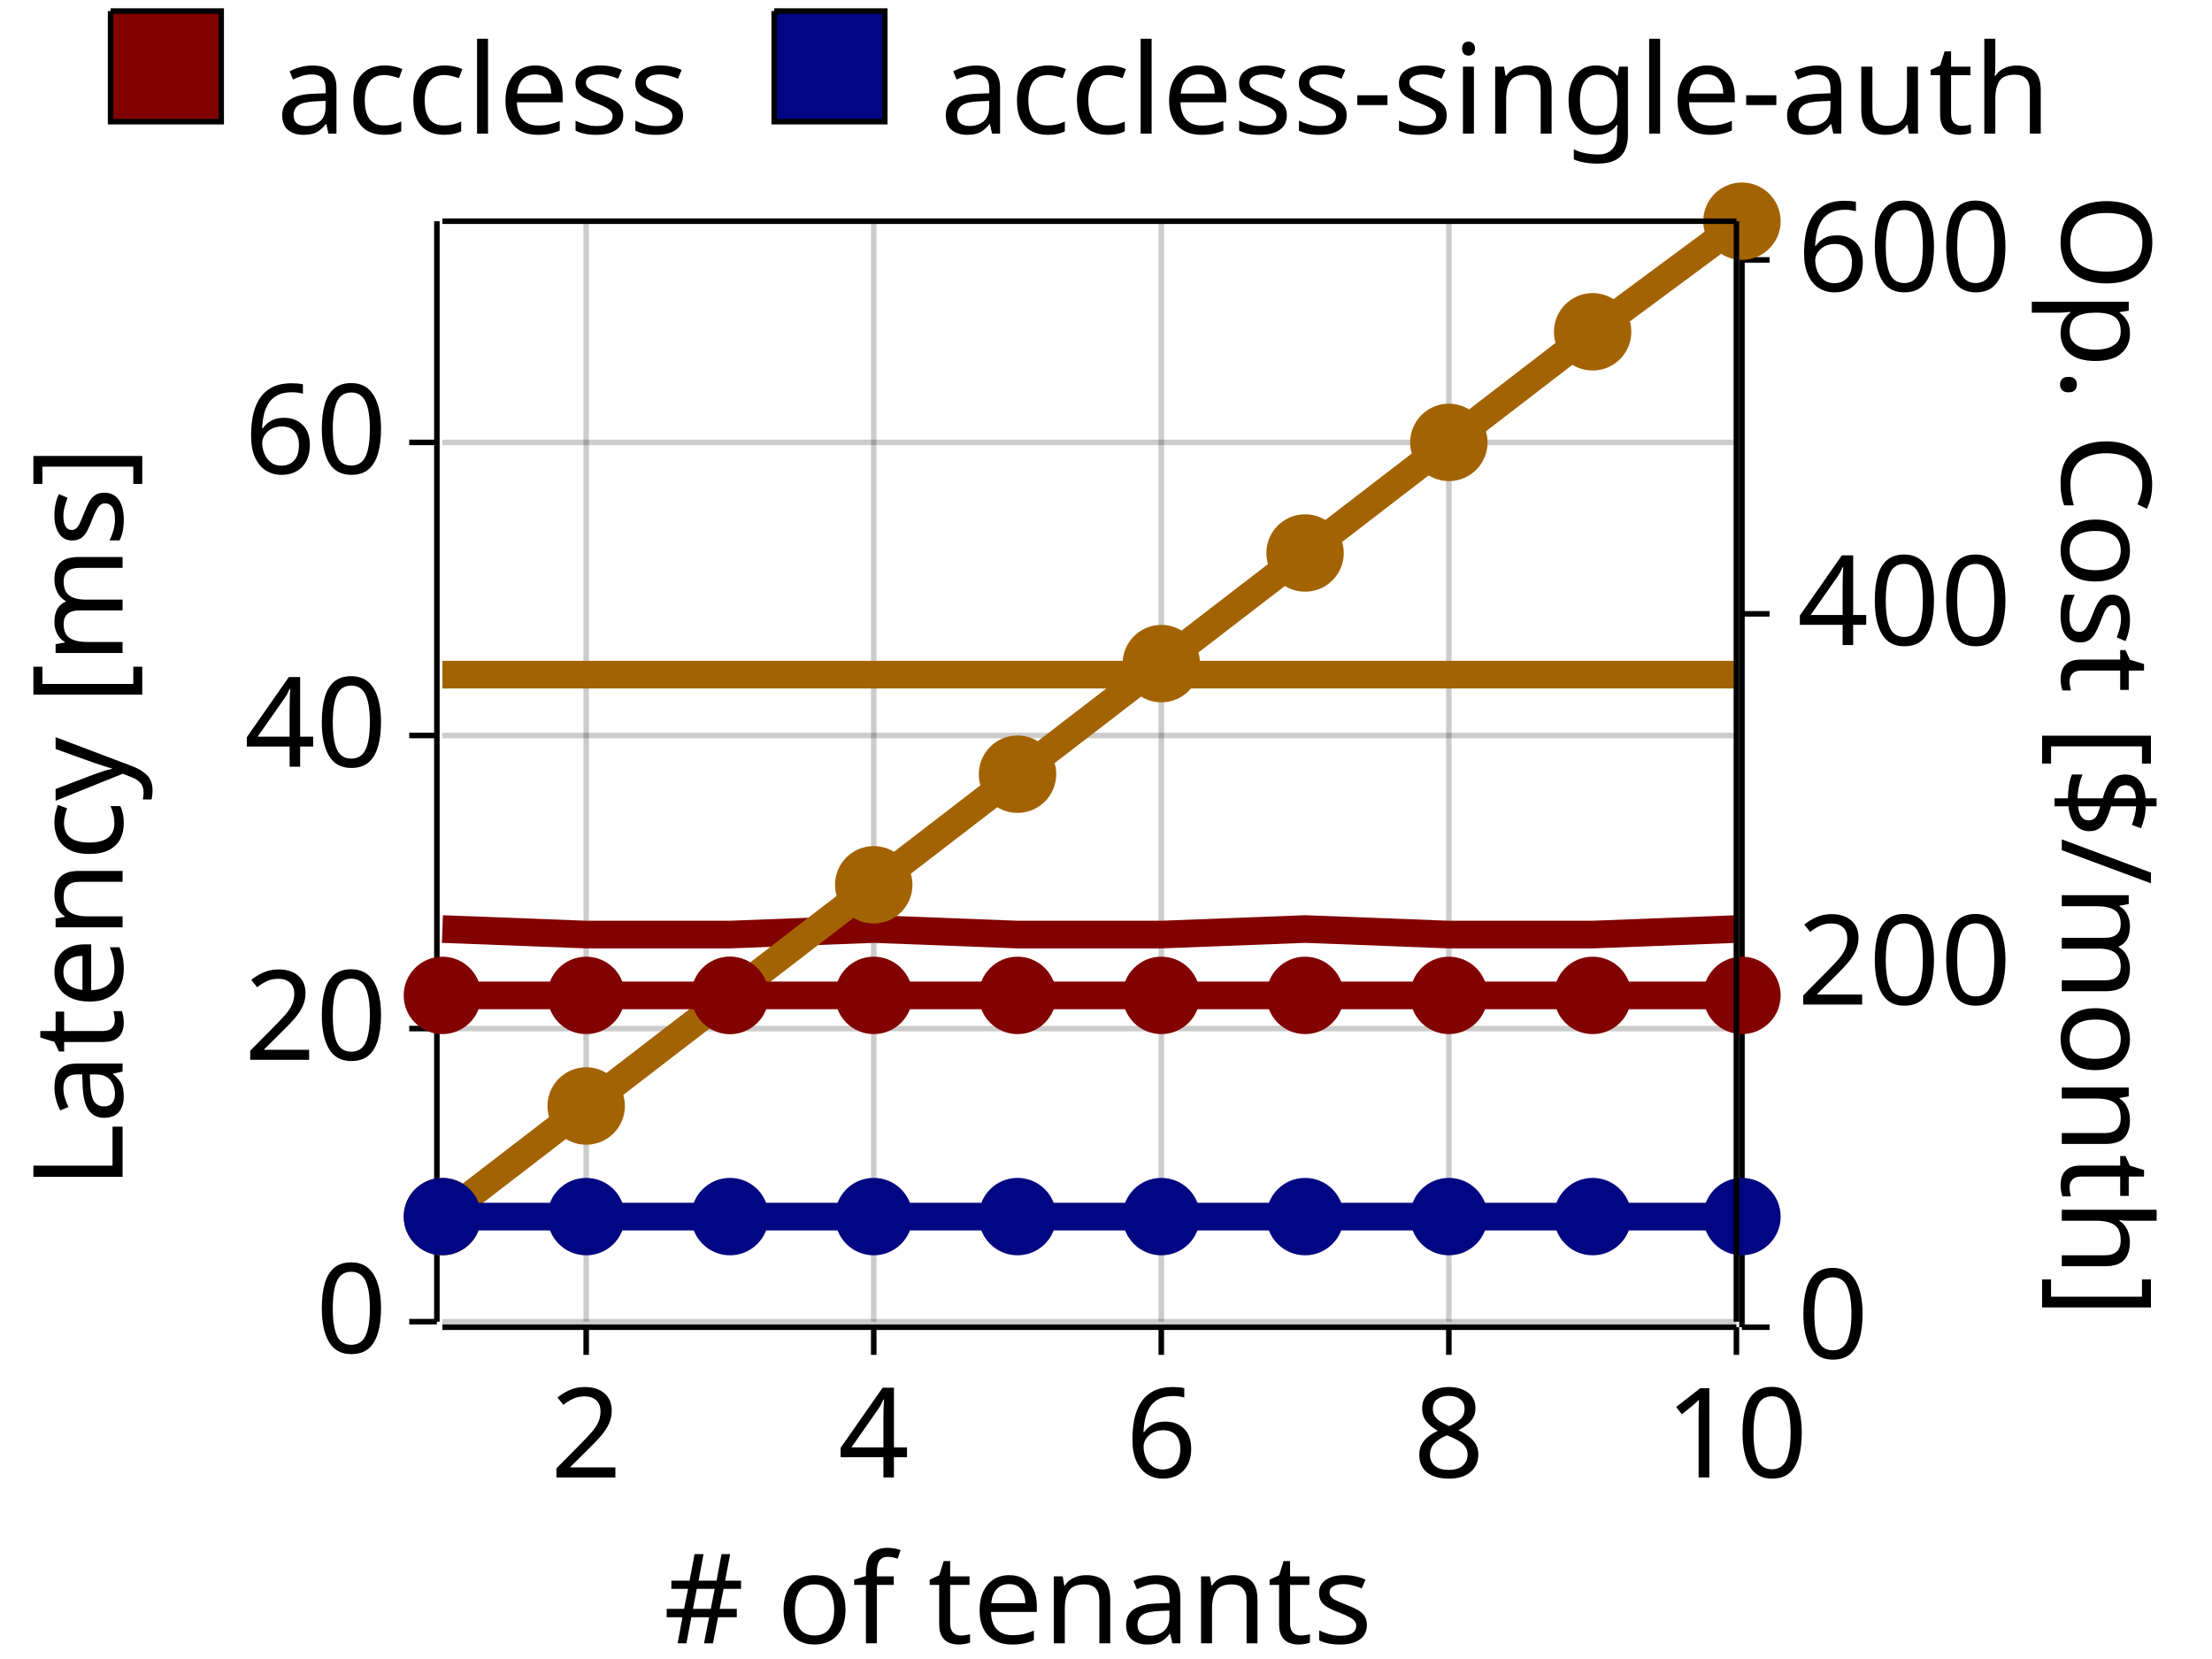
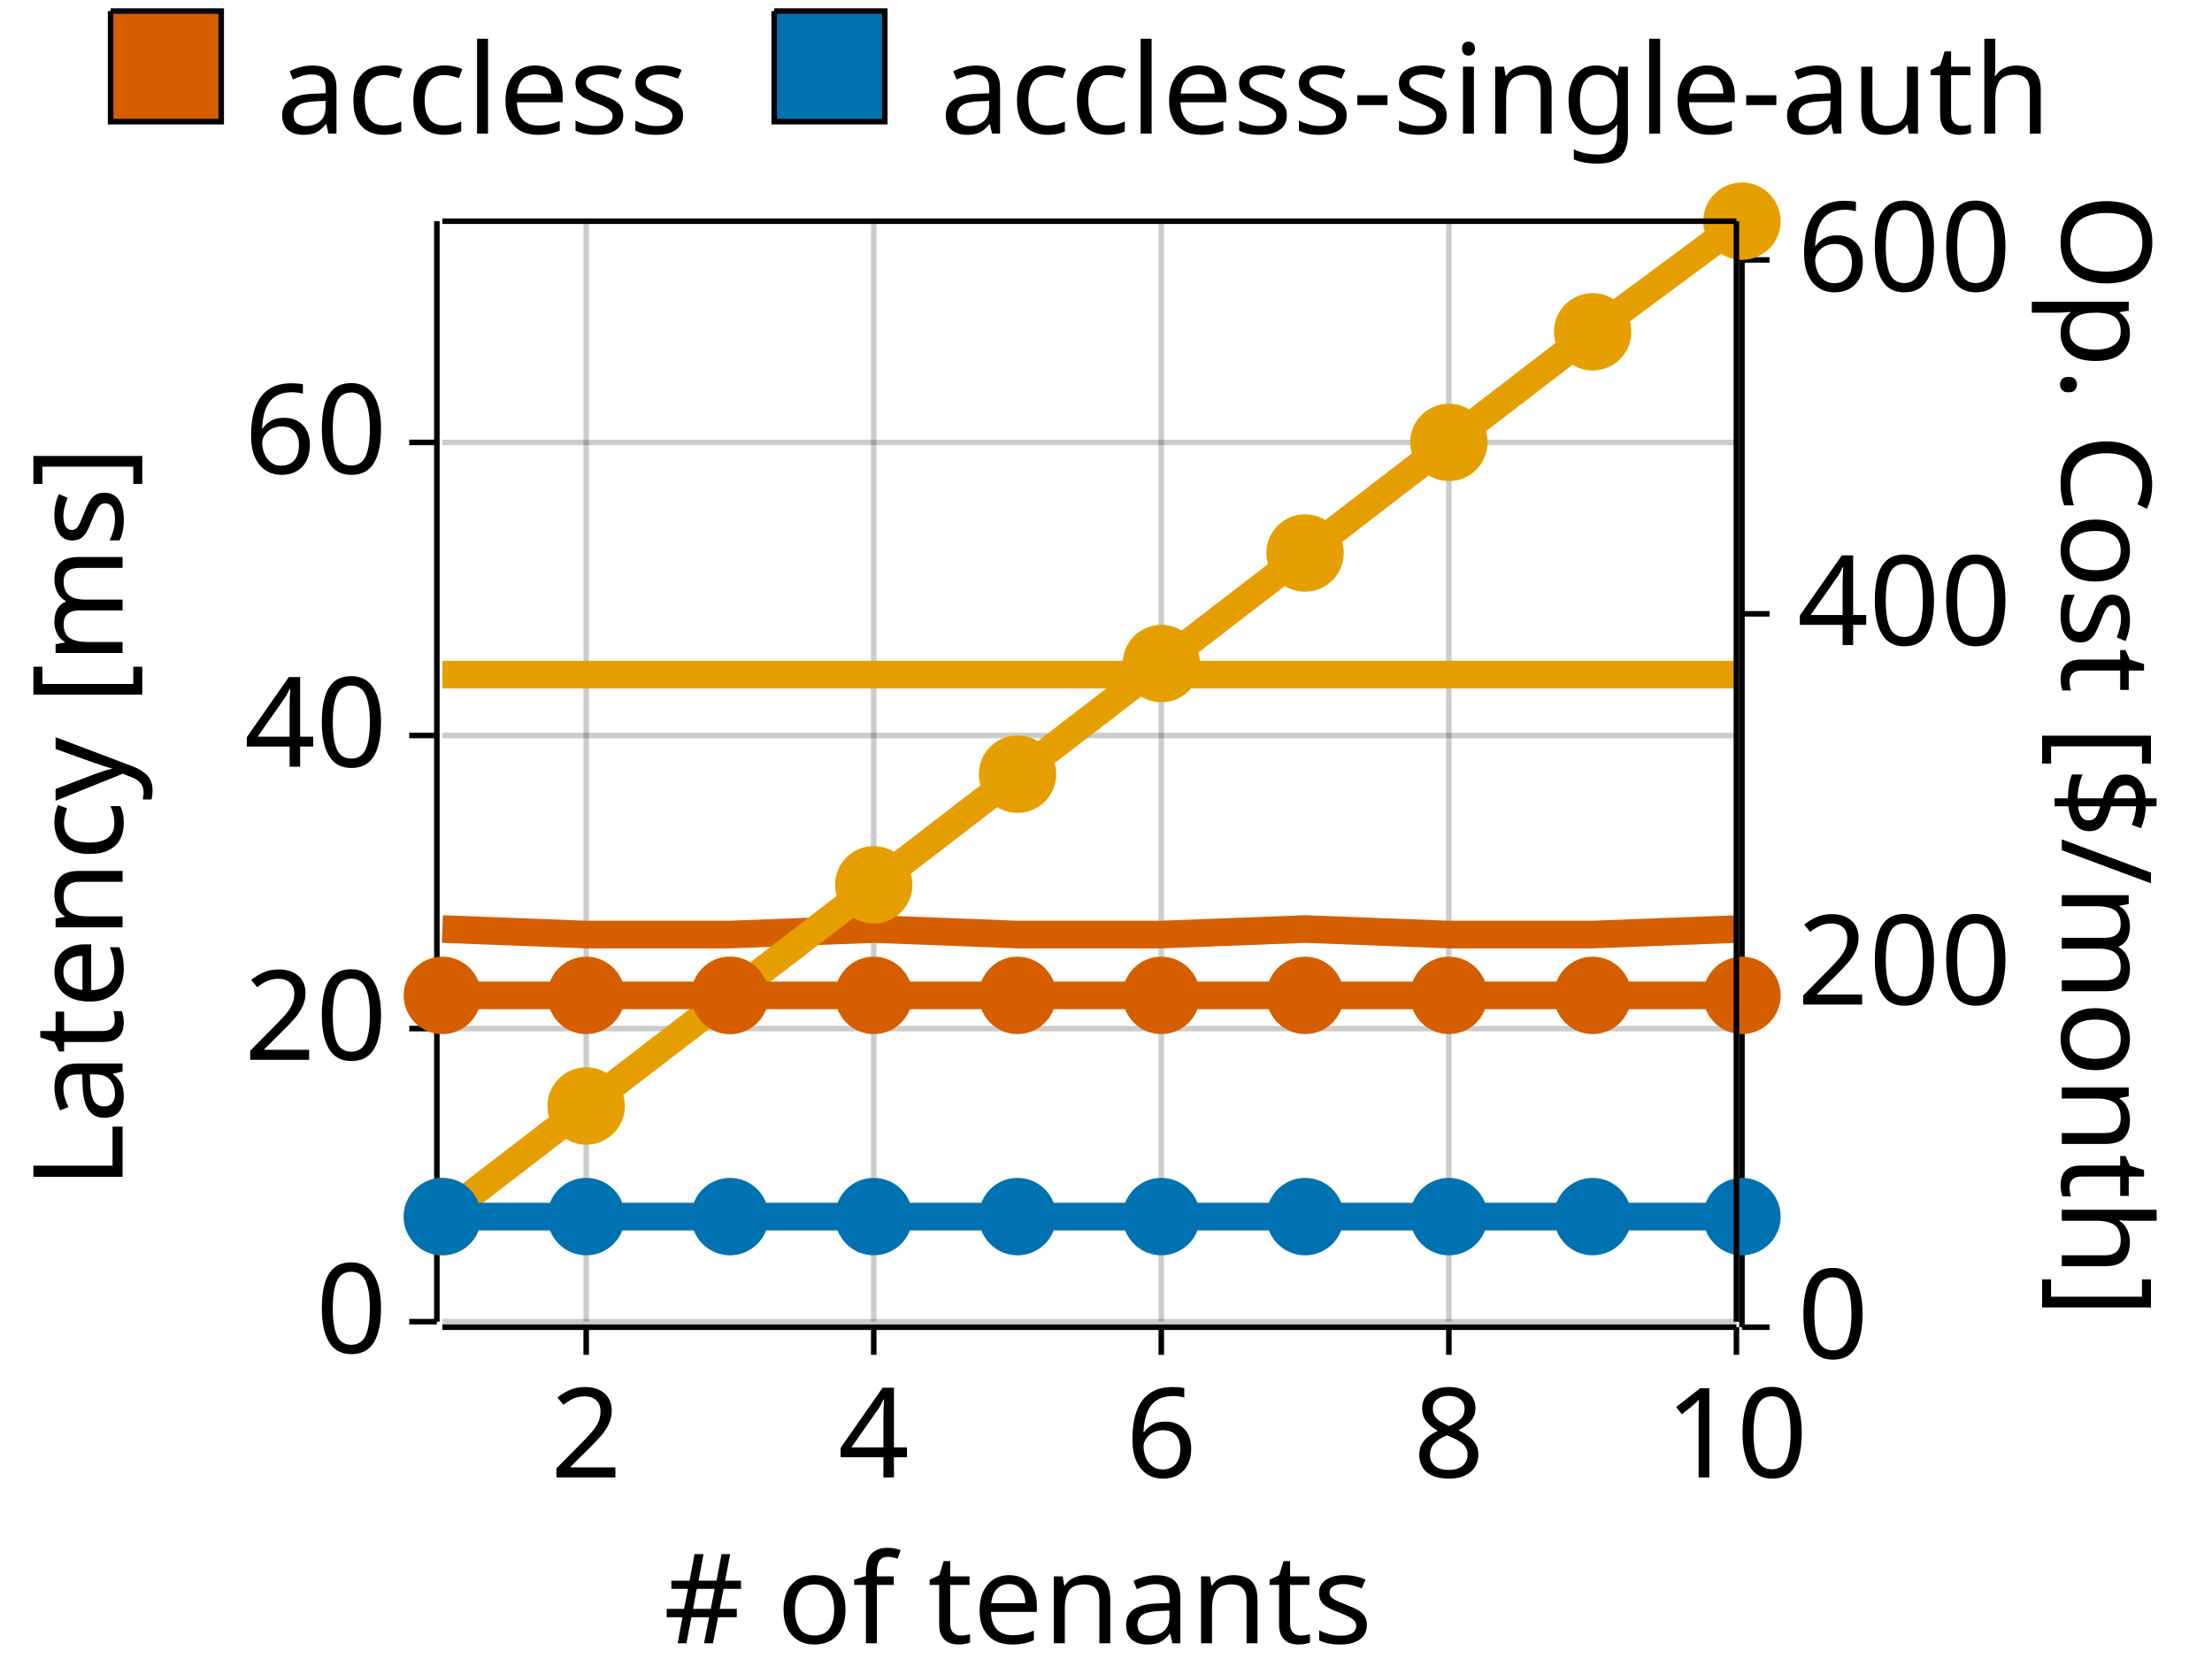
<svg xmlns="http://www.w3.org/2000/svg" width="400" height="300" viewBox="0 0 400 300">
  <rect x="0" y="0" width="400" height="300" opacity="1" fill="#FFFFFF" stroke="none" />
  <line opacity="1" stroke="#FFFFFF" stroke-width="1" x1="80" y1="239" x2="80" y2="40" />
  <line opacity="1" stroke="#FFFFFF" stroke-width="1" x1="106" y1="239" x2="106" y2="40" />
  <line opacity="1" stroke="#FFFFFF" stroke-width="1" x1="132" y1="239" x2="132" y2="40" />
  <line opacity="1" stroke="#FFFFFF" stroke-width="1" x1="158" y1="239" x2="158" y2="40" />
  <line opacity="1" stroke="#FFFFFF" stroke-width="1" x1="184" y1="239" x2="184" y2="40" />
  <line opacity="1" stroke="#FFFFFF" stroke-width="1" x1="210" y1="239" x2="210" y2="40" />
  <line opacity="1" stroke="#FFFFFF" stroke-width="1" x1="236" y1="239" x2="236" y2="40" />
  <line opacity="1" stroke="#FFFFFF" stroke-width="1" x1="262" y1="239" x2="262" y2="40" />
  <line opacity="1" stroke="#FFFFFF" stroke-width="1" x1="288" y1="239" x2="288" y2="40" />
  <line opacity="1" stroke="#FFFFFF" stroke-width="1" x1="314" y1="239" x2="314" y2="40" />
  <line opacity="1" stroke="#FFFFFF" stroke-width="1" x1="80" y1="239" x2="314" y2="239" />
  <line opacity="1" stroke="#FFFFFF" stroke-width="1" x1="80" y1="234" x2="314" y2="234" />
  <line opacity="1" stroke="#FFFFFF" stroke-width="1" x1="80" y1="229" x2="314" y2="229" />
  <line opacity="1" stroke="#FFFFFF" stroke-width="1" x1="80" y1="224" x2="314" y2="224" />
  <line opacity="1" stroke="#FFFFFF" stroke-width="1" x1="80" y1="218" x2="314" y2="218" />
  <line opacity="1" stroke="#FFFFFF" stroke-width="1" x1="80" y1="213" x2="314" y2="213" />
  <line opacity="1" stroke="#FFFFFF" stroke-width="1" x1="80" y1="208" x2="314" y2="208" />
  <line opacity="1" stroke="#FFFFFF" stroke-width="1" x1="80" y1="202" x2="314" y2="202" />
  <line opacity="1" stroke="#FFFFFF" stroke-width="1" x1="80" y1="197" x2="314" y2="197" />
  <line opacity="1" stroke="#FFFFFF" stroke-width="1" x1="80" y1="192" x2="314" y2="192" />
  <line opacity="1" stroke="#FFFFFF" stroke-width="1" x1="80" y1="186" x2="314" y2="186" />
  <line opacity="1" stroke="#FFFFFF" stroke-width="1" x1="80" y1="181" x2="314" y2="181" />
  <line opacity="1" stroke="#FFFFFF" stroke-width="1" x1="80" y1="176" x2="314" y2="176" />
  <line opacity="1" stroke="#FFFFFF" stroke-width="1" x1="80" y1="171" x2="314" y2="171" />
  <line opacity="1" stroke="#FFFFFF" stroke-width="1" x1="80" y1="165" x2="314" y2="165" />
  <line opacity="1" stroke="#FFFFFF" stroke-width="1" x1="80" y1="160" x2="314" y2="160" />
  <line opacity="1" stroke="#FFFFFF" stroke-width="1" x1="80" y1="155" x2="314" y2="155" />
  <line opacity="1" stroke="#FFFFFF" stroke-width="1" x1="80" y1="149" x2="314" y2="149" />
  <line opacity="1" stroke="#FFFFFF" stroke-width="1" x1="80" y1="144" x2="314" y2="144" />
  <line opacity="1" stroke="#FFFFFF" stroke-width="1" x1="80" y1="139" x2="314" y2="139" />
  <line opacity="1" stroke="#FFFFFF" stroke-width="1" x1="80" y1="133" x2="314" y2="133" />
  <line opacity="1" stroke="#FFFFFF" stroke-width="1" x1="80" y1="128" x2="314" y2="128" />
  <line opacity="1" stroke="#FFFFFF" stroke-width="1" x1="80" y1="123" x2="314" y2="123" />
  <line opacity="1" stroke="#FFFFFF" stroke-width="1" x1="80" y1="117" x2="314" y2="117" />
  <line opacity="1" stroke="#FFFFFF" stroke-width="1" x1="80" y1="112" x2="314" y2="112" />
  <line opacity="1" stroke="#FFFFFF" stroke-width="1" x1="80" y1="107" x2="314" y2="107" />
  <line opacity="1" stroke="#FFFFFF" stroke-width="1" x1="80" y1="102" x2="314" y2="102" />
  <line opacity="1" stroke="#FFFFFF" stroke-width="1" x1="80" y1="96" x2="314" y2="96" />
  <line opacity="1" stroke="#FFFFFF" stroke-width="1" x1="80" y1="91" x2="314" y2="91" />
  <line opacity="1" stroke="#FFFFFF" stroke-width="1" x1="80" y1="86" x2="314" y2="86" />
  <line opacity="1" stroke="#FFFFFF" stroke-width="1" x1="80" y1="80" x2="314" y2="80" />
  <line opacity="1" stroke="#FFFFFF" stroke-width="1" x1="80" y1="75" x2="314" y2="75" />
  <line opacity="1" stroke="#FFFFFF" stroke-width="1" x1="80" y1="70" x2="314" y2="70" />
  <line opacity="1" stroke="#FFFFFF" stroke-width="1" x1="80" y1="64" x2="314" y2="64" />
  <line opacity="1" stroke="#FFFFFF" stroke-width="1" x1="80" y1="59" x2="314" y2="59" />
  <line opacity="1" stroke="#FFFFFF" stroke-width="1" x1="80" y1="54" x2="314" y2="54" />
  <line opacity="1" stroke="#FFFFFF" stroke-width="1" x1="80" y1="48" x2="314" y2="48" />
  <line opacity="1" stroke="#FFFFFF" stroke-width="1" x1="80" y1="43" x2="314" y2="43" />
  <line opacity="0.2" stroke="#000000" stroke-width="1" x1="106" y1="239" x2="106" y2="40" />
  <line opacity="0.2" stroke="#000000" stroke-width="1" x1="158" y1="239" x2="158" y2="40" />
  <line opacity="0.2" stroke="#000000" stroke-width="1" x1="210" y1="239" x2="210" y2="40" />
  <line opacity="0.2" stroke="#000000" stroke-width="1" x1="262" y1="239" x2="262" y2="40" />
  <line opacity="0.2" stroke="#000000" stroke-width="1" x1="314" y1="239" x2="314" y2="40" />
  <line opacity="0.2" stroke="#000000" stroke-width="1" x1="80" y1="239" x2="314" y2="239" />
  <line opacity="0.2" stroke="#000000" stroke-width="1" x1="80" y1="186" x2="314" y2="186" />
  <line opacity="0.2" stroke="#000000" stroke-width="1" x1="80" y1="133" x2="314" y2="133" />
  <line opacity="0.2" stroke="#000000" stroke-width="1" x1="80" y1="80" x2="314" y2="80" />
  <polyline fill="none" opacity="1" stroke="#000000" stroke-width="1" points="79,40 79,239 " />
  <text x="70" y="239" dy="0.5ex" text-anchor="end" font-family="sans-serif" font-size="22.581" opacity="1" fill="#000000">
0
</text>
  <polyline fill="none" opacity="1" stroke="#000000" stroke-width="1" points="74,239 79,239 " />
  <text x="70" y="186" dy="0.5ex" text-anchor="end" font-family="sans-serif" font-size="22.581" opacity="1" fill="#000000">
20
</text>
  <polyline fill="none" opacity="1" stroke="#000000" stroke-width="1" points="74,186 79,186 " />
  <text x="70" y="133" dy="0.5ex" text-anchor="end" font-family="sans-serif" font-size="22.581" opacity="1" fill="#000000">
40
</text>
  <polyline fill="none" opacity="1" stroke="#000000" stroke-width="1" points="74,133 79,133 " />
  <text x="70" y="80" dy="0.5ex" text-anchor="end" font-family="sans-serif" font-size="22.581" opacity="1" fill="#000000">
60
</text>
  <polyline fill="none" opacity="1" stroke="#000000" stroke-width="1" points="74,80 79,80 " />
  <polyline fill="none" opacity="1" stroke="#000000" stroke-width="1" points="80,240 314,240 " />
  <text x="106" y="250" dy="0.76em" text-anchor="middle" font-family="sans-serif" font-size="22.581" opacity="1" fill="#000000">
2
</text>
  <polyline fill="none" opacity="1" stroke="#000000" stroke-width="1" points="106,240 106,245 " />
  <text x="158" y="250" dy="0.76em" text-anchor="middle" font-family="sans-serif" font-size="22.581" opacity="1" fill="#000000">
4
</text>
  <polyline fill="none" opacity="1" stroke="#000000" stroke-width="1" points="158,240 158,245 " />
  <text x="210" y="250" dy="0.76em" text-anchor="middle" font-family="sans-serif" font-size="22.581" opacity="1" fill="#000000">
6
</text>
  <polyline fill="none" opacity="1" stroke="#000000" stroke-width="1" points="210,240 210,245 " />
  <text x="262" y="250" dy="0.76em" text-anchor="middle" font-family="sans-serif" font-size="22.581" opacity="1" fill="#000000">
8
</text>
  <polyline fill="none" opacity="1" stroke="#000000" stroke-width="1" points="262,240 262,245 " />
  <text x="314" y="250" dy="0.76em" text-anchor="middle" font-family="sans-serif" font-size="22.581" opacity="1" fill="#000000">
10
</text>
  <polyline fill="none" opacity="1" stroke="#000000" stroke-width="1" points="314,240 314,245 " />
  <polyline fill="none" opacity="1" stroke="#000000" stroke-width="1" points="315,40 315,240 " />
  <text x="325" y="240" dy="0.5ex" text-anchor="start" font-family="sans-serif" font-size="22.581" opacity="1" fill="#000000">
0
</text>
  <polyline fill="none" opacity="1" stroke="#000000" stroke-width="1" points="315,240 320,240 " />
  <text x="325" y="176" dy="0.5ex" text-anchor="start" font-family="sans-serif" font-size="22.581" opacity="1" fill="#000000">
200
</text>
  <polyline fill="none" opacity="1" stroke="#000000" stroke-width="1" points="315,176 320,176 " />
  <text x="325" y="111" dy="0.5ex" text-anchor="start" font-family="sans-serif" font-size="22.581" opacity="1" fill="#000000">
400
</text>
  <polyline fill="none" opacity="1" stroke="#000000" stroke-width="1" points="315,111 320,111 " />
  <text x="325" y="47" dy="0.5ex" text-anchor="start" font-family="sans-serif" font-size="22.581" opacity="1" fill="#000000">
600
</text>
  <polyline fill="none" opacity="1" stroke="#000000" stroke-width="1" points="315,47 320,47 " />
  <text x="5" y="215" dy="0.76em" text-anchor="start" font-family="sans-serif" font-size="22.581" opacity="1" fill="#000000" transform="rotate(270, 5, 215)">
Latency [ms]
</text>
  <text x="120" y="280" dy="0.76em" text-anchor="start" font-family="sans-serif" font-size="22.581" opacity="1" fill="#000000">
# of tenants
</text>
  <text x="390" y="35" dy="0.76em" text-anchor="start" font-family="sans-serif" font-size="22.581" opacity="1" fill="#000000" transform="rotate(90, 390, 35)">
Op. Cost [$/month]
</text>
-   <polyline fill="none" opacity="1" stroke="#A36302" stroke-width="5" points="80,122 106,122 132,122 158,122 184,122 210,122 236,122 262,122 288,122 314,122 " />
-   <polyline fill="none" opacity="1" stroke="#820101" stroke-width="5" points="80,168 106,169 132,169 158,168 184,169 210,169 236,168 262,169 288,169 314,168 " />
-   <polyline fill="none" opacity="1" stroke="#A36302" stroke-width="5" points="80,220 106,200 132,180 158,160 184,140 210,120 236,100 262,80 288,60 315,40 " />
-   <circle cx="80" cy="220" r="7" opacity="1" fill="#A36302" stroke="none" stroke-width="1" />
-   <circle cx="106" cy="200" r="7" opacity="1" fill="#A36302" stroke="none" stroke-width="1" />
-   <circle cx="132" cy="180" r="7" opacity="1" fill="#A36302" stroke="none" stroke-width="1" />
-   <circle cx="158" cy="160" r="7" opacity="1" fill="#A36302" stroke="none" stroke-width="1" />
-   <circle cx="184" cy="140" r="7" opacity="1" fill="#A36302" stroke="none" stroke-width="1" />
-   <circle cx="210" cy="120" r="7" opacity="1" fill="#A36302" stroke="none" stroke-width="1" />
-   <circle cx="236" cy="100" r="7" opacity="1" fill="#A36302" stroke="none" stroke-width="1" />
-   <circle cx="262" cy="80" r="7" opacity="1" fill="#A36302" stroke="none" stroke-width="1" />
-   <circle cx="288" cy="60" r="7" opacity="1" fill="#A36302" stroke="none" stroke-width="1" />
-   <circle cx="315" cy="40" r="7" opacity="1" fill="#A36302" stroke="none" stroke-width="1" />
-   <polyline fill="none" opacity="1" stroke="#820101" stroke-width="5" points="80,180 106,180 132,180 158,180 184,180 210,180 236,180 262,180 288,180 315,180 " />
-   <circle cx="80" cy="180" r="7" opacity="1" fill="#820101" stroke="none" stroke-width="1" />
-   <circle cx="106" cy="180" r="7" opacity="1" fill="#820101" stroke="none" stroke-width="1" />
-   <circle cx="132" cy="180" r="7" opacity="1" fill="#820101" stroke="none" stroke-width="1" />
-   <circle cx="158" cy="180" r="7" opacity="1" fill="#820101" stroke="none" stroke-width="1" />
-   <circle cx="184" cy="180" r="7" opacity="1" fill="#820101" stroke="none" stroke-width="1" />
-   <circle cx="210" cy="180" r="7" opacity="1" fill="#820101" stroke="none" stroke-width="1" />
-   <circle cx="236" cy="180" r="7" opacity="1" fill="#820101" stroke="none" stroke-width="1" />
-   <circle cx="262" cy="180" r="7" opacity="1" fill="#820101" stroke="none" stroke-width="1" />
-   <circle cx="288" cy="180" r="7" opacity="1" fill="#820101" stroke="none" stroke-width="1" />
-   <circle cx="315" cy="180" r="7" opacity="1" fill="#820101" stroke="none" stroke-width="1" />
-   <polyline fill="none" opacity="1" stroke="#010682" stroke-width="5" points="80,220 106,220 132,220 158,220 184,220 210,220 236,220 262,220 288,220 315,220 " />
-   <circle cx="80" cy="220" r="7" opacity="1" fill="#010682" stroke="none" stroke-width="1" />
-   <circle cx="106" cy="220" r="7" opacity="1" fill="#010682" stroke="none" stroke-width="1" />
-   <circle cx="132" cy="220" r="7" opacity="1" fill="#010682" stroke="none" stroke-width="1" />
-   <circle cx="158" cy="220" r="7" opacity="1" fill="#010682" stroke="none" stroke-width="1" />
-   <circle cx="184" cy="220" r="7" opacity="1" fill="#010682" stroke="none" stroke-width="1" />
-   <circle cx="210" cy="220" r="7" opacity="1" fill="#010682" stroke="none" stroke-width="1" />
-   <circle cx="236" cy="220" r="7" opacity="1" fill="#010682" stroke="none" stroke-width="1" />
-   <circle cx="262" cy="220" r="7" opacity="1" fill="#010682" stroke="none" stroke-width="1" />
-   <circle cx="288" cy="220" r="7" opacity="1" fill="#010682" stroke="none" stroke-width="1" />
-   <circle cx="315" cy="220" r="7" opacity="1" fill="#010682" stroke="none" stroke-width="1" />
+   <polyline fill="none" opacity="1" stroke="#E69F00" stroke-width="5" points="80,122 106,122 132,122 158,122 184,122 210,122 236,122 262,122 288,122 314,122 " />
+   <polyline fill="none" opacity="1" stroke="#D55E00" stroke-width="5" points="80,168 106,169 132,169 158,168 184,169 210,169 236,168 262,169 288,169 314,168 " />
+   <polyline fill="none" opacity="1" stroke="#E69F00" stroke-width="5" points="80,220 106,200 132,180 158,160 184,140 210,120 236,100 262,80 288,60 315,40 " />
+   <circle cx="80" cy="220" r="7" opacity="1" fill="#E69F00" stroke="none" stroke-width="1" />
+   <circle cx="106" cy="200" r="7" opacity="1" fill="#E69F00" stroke="none" stroke-width="1" />
+   <circle cx="132" cy="180" r="7" opacity="1" fill="#E69F00" stroke="none" stroke-width="1" />
+   <circle cx="158" cy="160" r="7" opacity="1" fill="#E69F00" stroke="none" stroke-width="1" />
+   <circle cx="184" cy="140" r="7" opacity="1" fill="#E69F00" stroke="none" stroke-width="1" />
+   <circle cx="210" cy="120" r="7" opacity="1" fill="#E69F00" stroke="none" stroke-width="1" />
+   <circle cx="236" cy="100" r="7" opacity="1" fill="#E69F00" stroke="none" stroke-width="1" />
+   <circle cx="262" cy="80" r="7" opacity="1" fill="#E69F00" stroke="none" stroke-width="1" />
+   <circle cx="288" cy="60" r="7" opacity="1" fill="#E69F00" stroke="none" stroke-width="1" />
+   <circle cx="315" cy="40" r="7" opacity="1" fill="#E69F00" stroke="none" stroke-width="1" />
+   <polyline fill="none" opacity="1" stroke="#D55E00" stroke-width="5" points="80,180 106,180 132,180 158,180 184,180 210,180 236,180 262,180 288,180 315,180 " />
+   <circle cx="80" cy="180" r="7" opacity="1" fill="#D55E00" stroke="none" stroke-width="1" />
+   <circle cx="106" cy="180" r="7" opacity="1" fill="#D55E00" stroke="none" stroke-width="1" />
+   <circle cx="132" cy="180" r="7" opacity="1" fill="#D55E00" stroke="none" stroke-width="1" />
+   <circle cx="158" cy="180" r="7" opacity="1" fill="#D55E00" stroke="none" stroke-width="1" />
+   <circle cx="184" cy="180" r="7" opacity="1" fill="#D55E00" stroke="none" stroke-width="1" />
+   <circle cx="210" cy="180" r="7" opacity="1" fill="#D55E00" stroke="none" stroke-width="1" />
+   <circle cx="236" cy="180" r="7" opacity="1" fill="#D55E00" stroke="none" stroke-width="1" />
+   <circle cx="262" cy="180" r="7" opacity="1" fill="#D55E00" stroke="none" stroke-width="1" />
+   <circle cx="288" cy="180" r="7" opacity="1" fill="#D55E00" stroke="none" stroke-width="1" />
+   <circle cx="315" cy="180" r="7" opacity="1" fill="#D55E00" stroke="none" stroke-width="1" />
+   <polyline fill="none" opacity="1" stroke="#0072B2" stroke-width="5" points="80,220 106,220 132,220 158,220 184,220 210,220 236,220 262,220 288,220 315,220 " />
+   <circle cx="80" cy="220" r="7" opacity="1" fill="#0072B2" stroke="none" stroke-width="1" />
+   <circle cx="106" cy="220" r="7" opacity="1" fill="#0072B2" stroke="none" stroke-width="1" />
+   <circle cx="132" cy="220" r="7" opacity="1" fill="#0072B2" stroke="none" stroke-width="1" />
+   <circle cx="158" cy="220" r="7" opacity="1" fill="#0072B2" stroke="none" stroke-width="1" />
+   <circle cx="184" cy="220" r="7" opacity="1" fill="#0072B2" stroke="none" stroke-width="1" />
+   <circle cx="210" cy="220" r="7" opacity="1" fill="#0072B2" stroke="none" stroke-width="1" />
+   <circle cx="236" cy="220" r="7" opacity="1" fill="#0072B2" stroke="none" stroke-width="1" />
+   <circle cx="262" cy="220" r="7" opacity="1" fill="#0072B2" stroke="none" stroke-width="1" />
+   <circle cx="288" cy="220" r="7" opacity="1" fill="#0072B2" stroke="none" stroke-width="1" />
+   <circle cx="315" cy="220" r="7" opacity="1" fill="#0072B2" stroke="none" stroke-width="1" />
  <polyline fill="none" opacity="1" stroke="#000000" stroke-width="1" points="80,40 314,40 " />
  <polyline fill="none" opacity="1" stroke="#000000" stroke-width="1" points="314,239 314,40 " />
-   <rect x="20" y="2" width="20" height="20" opacity="1" fill="#820101" stroke="none" />
+   <rect x="20" y="2" width="20" height="20" opacity="1" fill="#D55E00" stroke="none" />
  <polyline fill="none" opacity="1" stroke="#000000" stroke-width="1" points="20,2 40,2 40,22 20,22 20,2 " />
  <text x="50" y="7" dy="0.76em" text-anchor="start" font-family="sans-serif" font-size="22.581" opacity="1" fill="#000000">
accless
</text>
-   <rect x="140" y="2" width="20" height="20" opacity="1" fill="#010682" stroke="none" />
+   <rect x="140" y="2" width="20" height="20" opacity="1" fill="#0072B2" stroke="none" />
  <polyline fill="none" opacity="1" stroke="#000000" stroke-width="1" points="140,2 160,2 160,22 140,22 140,2 " />
  <text x="170" y="7" dy="0.76em" text-anchor="start" font-family="sans-serif" font-size="22.581" opacity="1" fill="#000000">
accless-single-auth
</text>
</svg>
